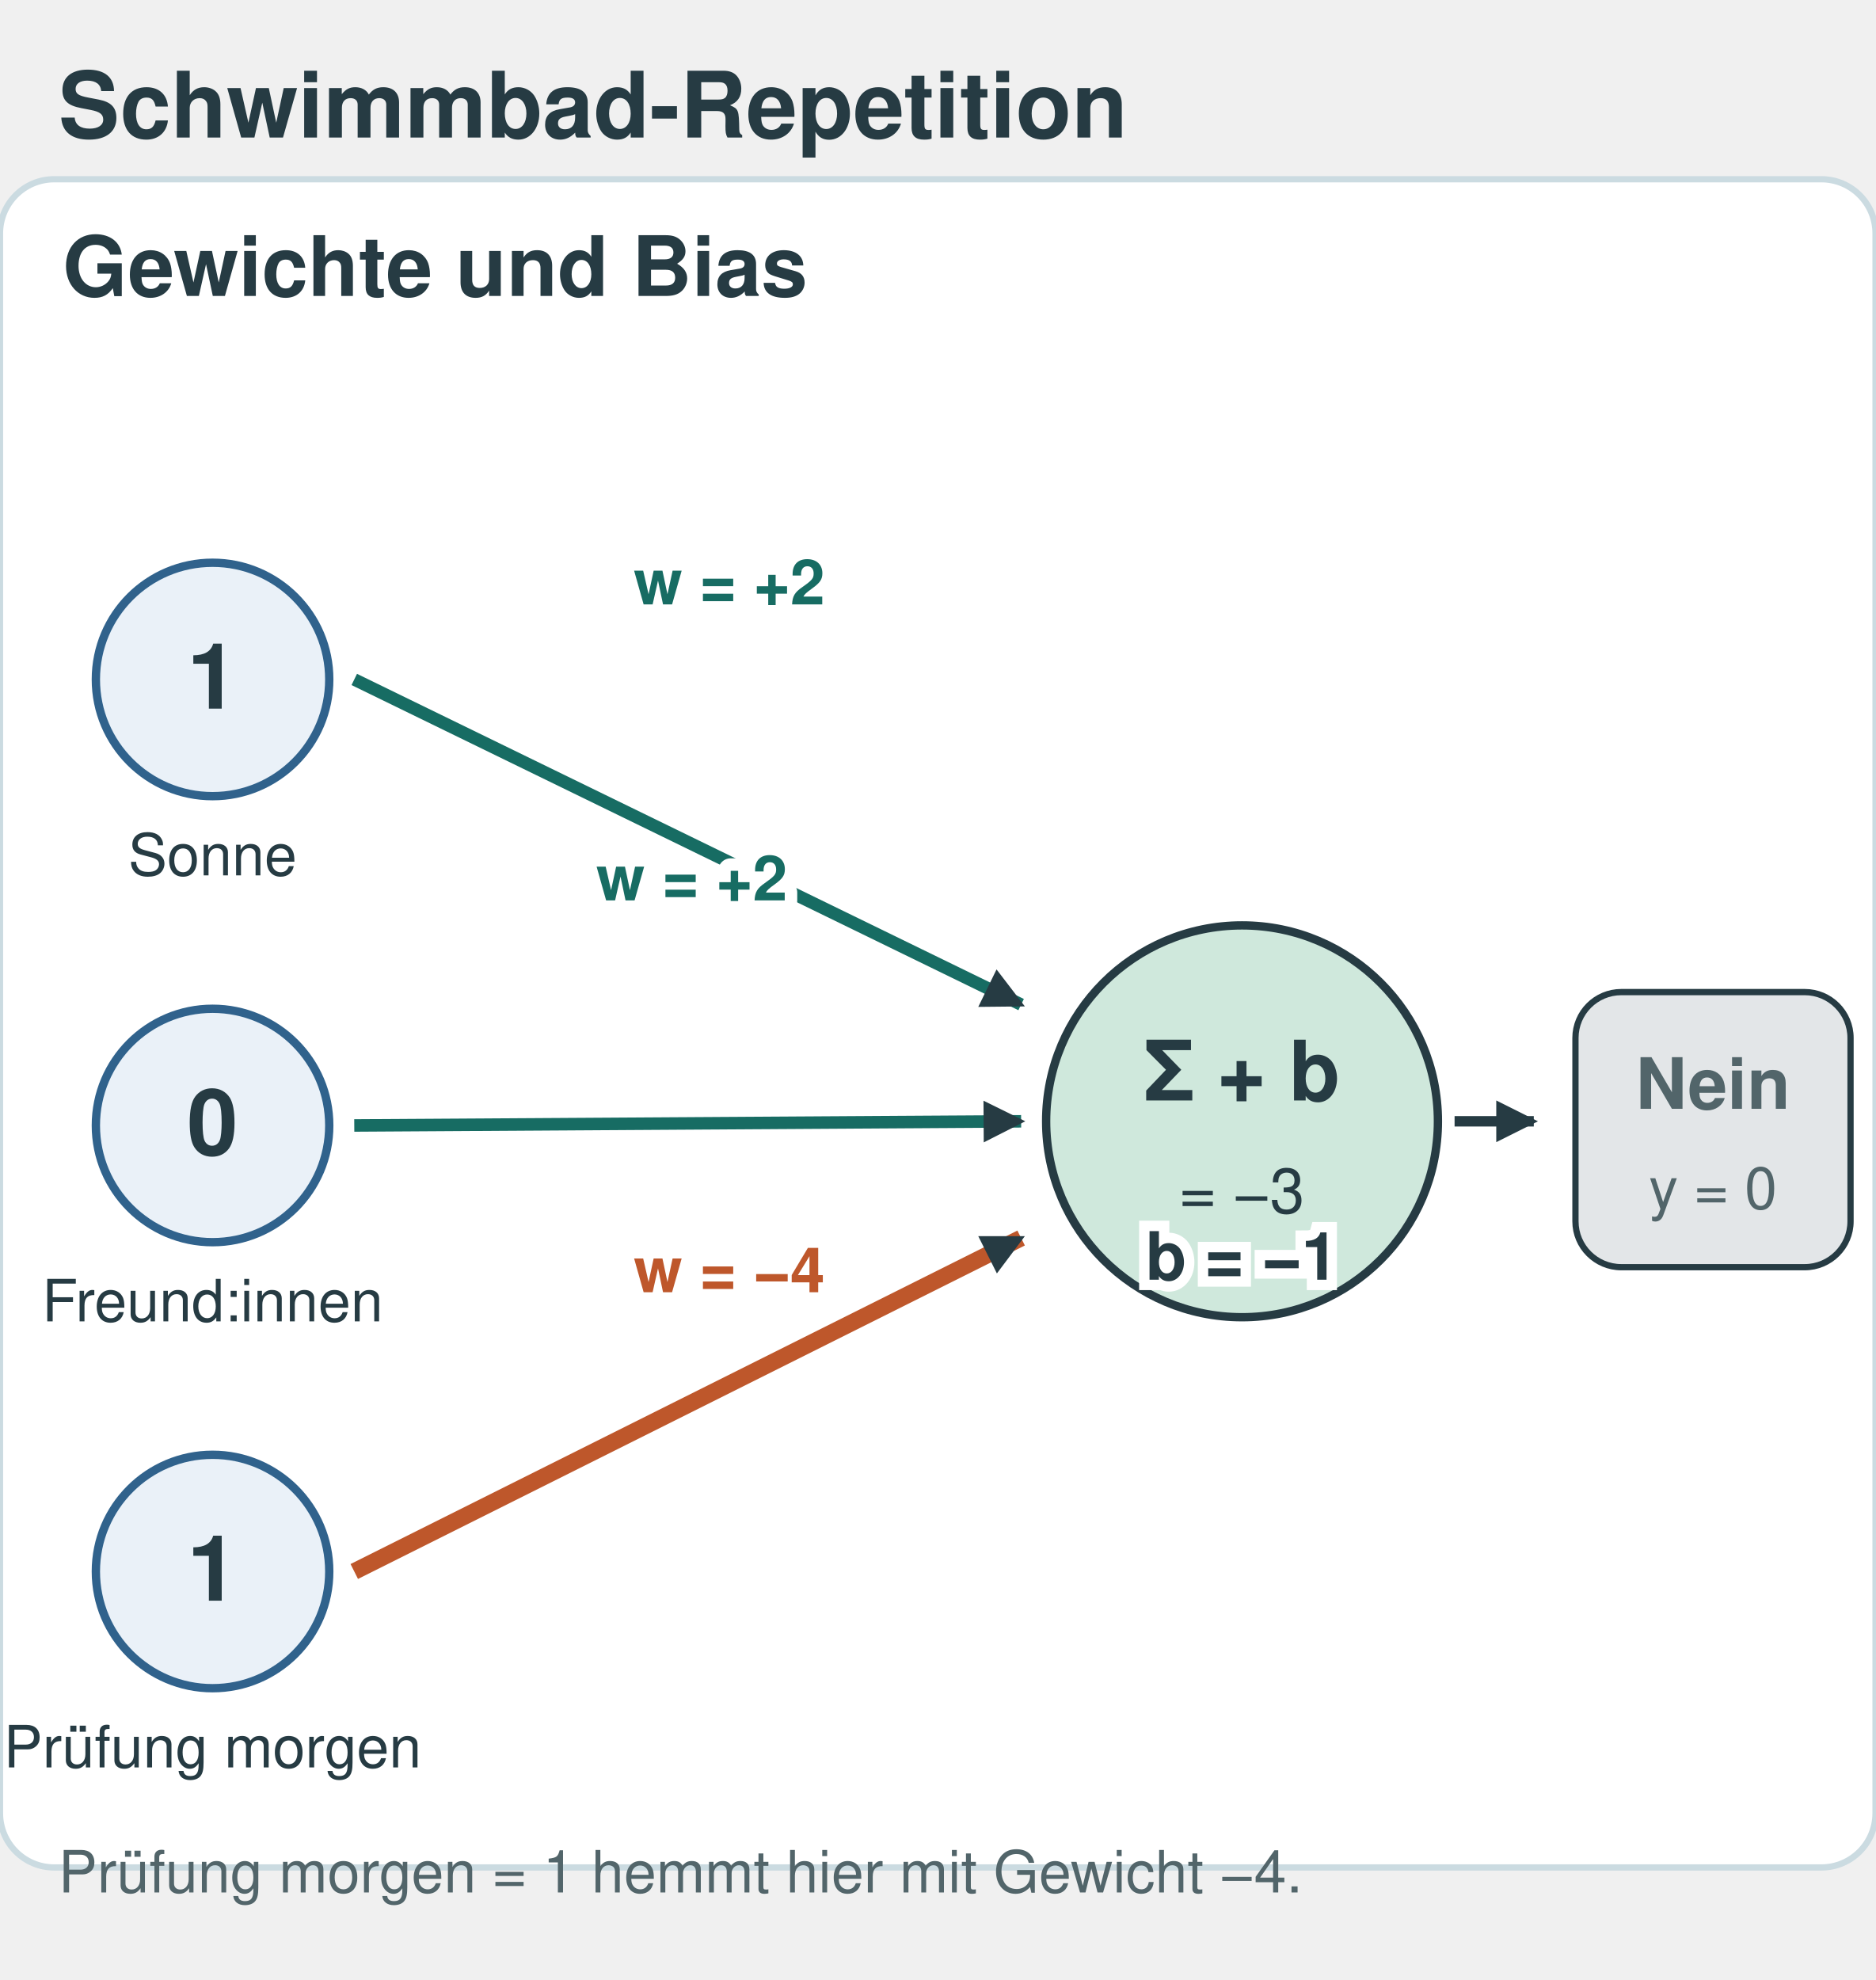
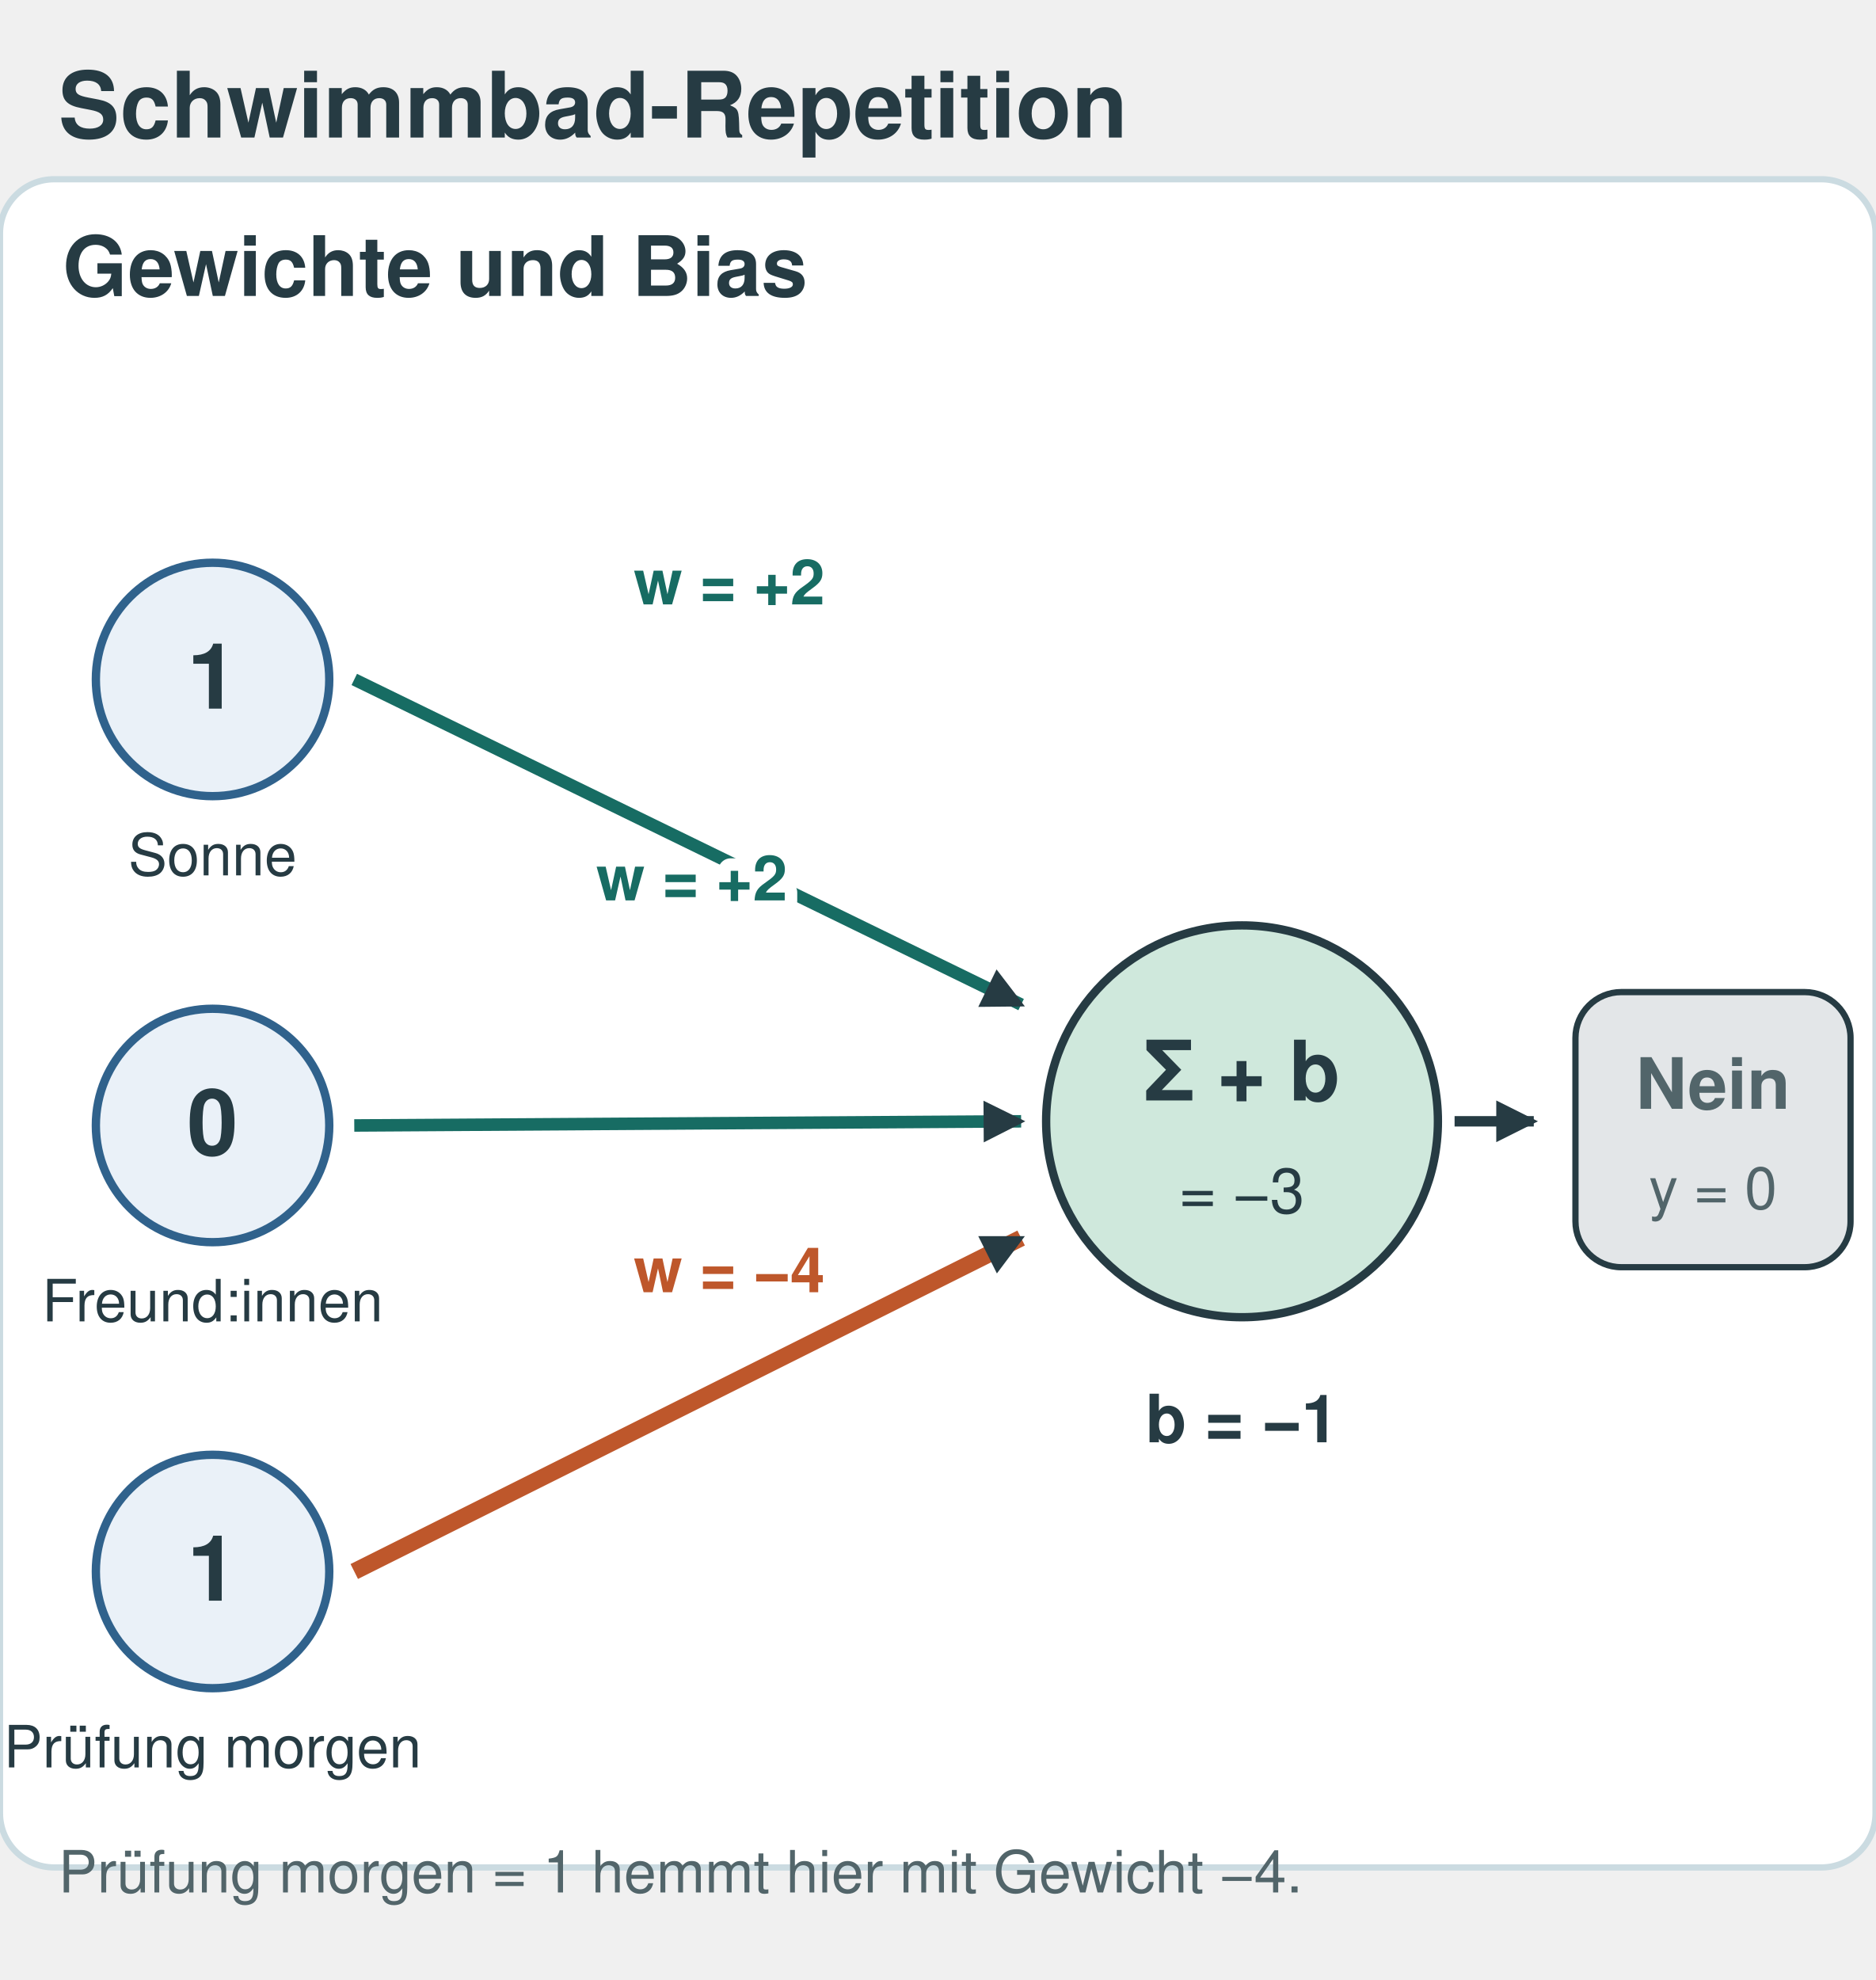
<svg xmlns="http://www.w3.org/2000/svg" width="450" height="475" viewBox="0 0 450 475" font-family="Helvetica,Arial,sans-serif" role="img" aria-labelledby="title description">
  <defs>
    <marker id="arr" markerUnits="userSpaceOnUse" viewBox="0 0 10 10" refX="9" refY="5" markerWidth="10" markerHeight="10" orient="auto">
      <path d="M0,0 L10,5 L0,10 z" fill="#263b43" />
    </marker>
  </defs>
  <text x="14" y="33" font-size="22" fill="#263b43" font-weight="700" text-anchor="start">Schwimmbad-Repetition</text>
  <g transform="translate(0 43)">
    <rect x="0" y="0" width="450" height="405" rx="13" fill="#fff" stroke="#cbdbe1" stroke-width="1.5" />
    <text x="15" y="28" font-size="20" fill="#263b43" font-weight="700" text-anchor="start">Gewichte und Bias</text>
    <line x1="85" y1="120" x2="245" y2="198" fill="none" stroke="#176c63" stroke-width="3" marker-end="url(#arr)" />
    <line x1="85" y1="227" x2="245" y2="226" fill="none" stroke="#176c63" stroke-width="3" marker-end="url(#arr)" />
    <line x1="85" y1="334" x2="245" y2="254" fill="none" stroke="#be572b" stroke-width="4" marker-end="url(#arr)" />
    <circle cx="51" cy="120" r="28" fill="#eaf1f8" stroke="#30628c" stroke-width="2" />
    <text x="51" y="127" font-size="22" fill="#263b43" font-weight="700" text-anchor="middle">1</text>
    <text x="51" y="167" font-size="14" fill="#263b43" font-weight="400" text-anchor="middle">Sonne</text>
    <circle cx="51" cy="227" r="28" fill="#eaf1f8" stroke="#30628c" stroke-width="2" />
    <text x="51" y="234" font-size="22" fill="#263b43" font-weight="700" text-anchor="middle">0</text>
    <text x="51" y="274" font-size="14" fill="#263b43" font-weight="400" text-anchor="middle">Freund:innen</text>
    <circle cx="51" cy="334" r="28" fill="#eaf1f8" stroke="#30628c" stroke-width="2" />
    <text x="51" y="341" font-size="22" fill="#263b43" font-weight="700" text-anchor="middle">1</text>
    <text x="51" y="381" font-size="14" fill="#263b43" font-weight="400" text-anchor="middle">Prüfung morgen</text>
    <circle cx="298" cy="226" r="47" fill="#cfe8dc" stroke="#263b43" stroke-width="2" />
    <text x="298" y="221" font-size="20" fill="#263b43" font-weight="700" text-anchor="middle">Σ + b</text>
    <text x="298" y="248" font-size="15" fill="#263b43" font-weight="400" text-anchor="middle">= −3</text>
    <line x1="349" y1="226" x2="368" y2="226" fill="none" stroke="#263b43" stroke-width="2.5" marker-end="url(#arr)" />
    <rect x="378" y="195" width="66" height="66" rx="11" fill="#e3e6e8" stroke="#263b43" stroke-width="1.5" />
    <text x="411" y="223" font-size="17" fill="#52656a" font-weight="700" text-anchor="middle">Nein</text>
    <text x="411" y="247" font-size="14" fill="#52656a" font-weight="400" text-anchor="middle">y = 0</text>
+     <text class="neuron-bias" x="298" y="303" font-size="16" fill="#263b43" font-weight="700" text-anchor="middle" paint-order="stroke" stroke="#fff" stroke-width="5">b = −1</text>
  </g>
  <text x="14" y="454" font-size="14" fill="#52656a" font-weight="400" text-anchor="start">Prüfung morgen = 1 hemmt hier mit Gewicht −4.</text>
  <text class="line-weight" x="175" y="145" font-size="15" fill="#176c63" font-weight="700" text-anchor="middle" paint-order="stroke" stroke="#fff" stroke-width="6" stroke-linejoin="round">w = +2</text>
  <text class="line-weight" x="166" y="216" font-size="15" fill="#176c63" font-weight="700" text-anchor="middle" paint-order="stroke" stroke="#fff" stroke-width="6" stroke-linejoin="round">w = +2</text>
  <text class="line-weight" x="175" y="310" font-size="15" fill="#be572b" font-weight="700" text-anchor="middle" paint-order="stroke" stroke="#fff" stroke-width="6" stroke-linejoin="round">w = −4</text>
-   <text class="neuron-bias" x="298" y="307" font-size="16" fill="#263b43" font-weight="700" text-anchor="middle" paint-order="stroke" stroke="#fff" stroke-width="5">b = −1</text>
</svg>
